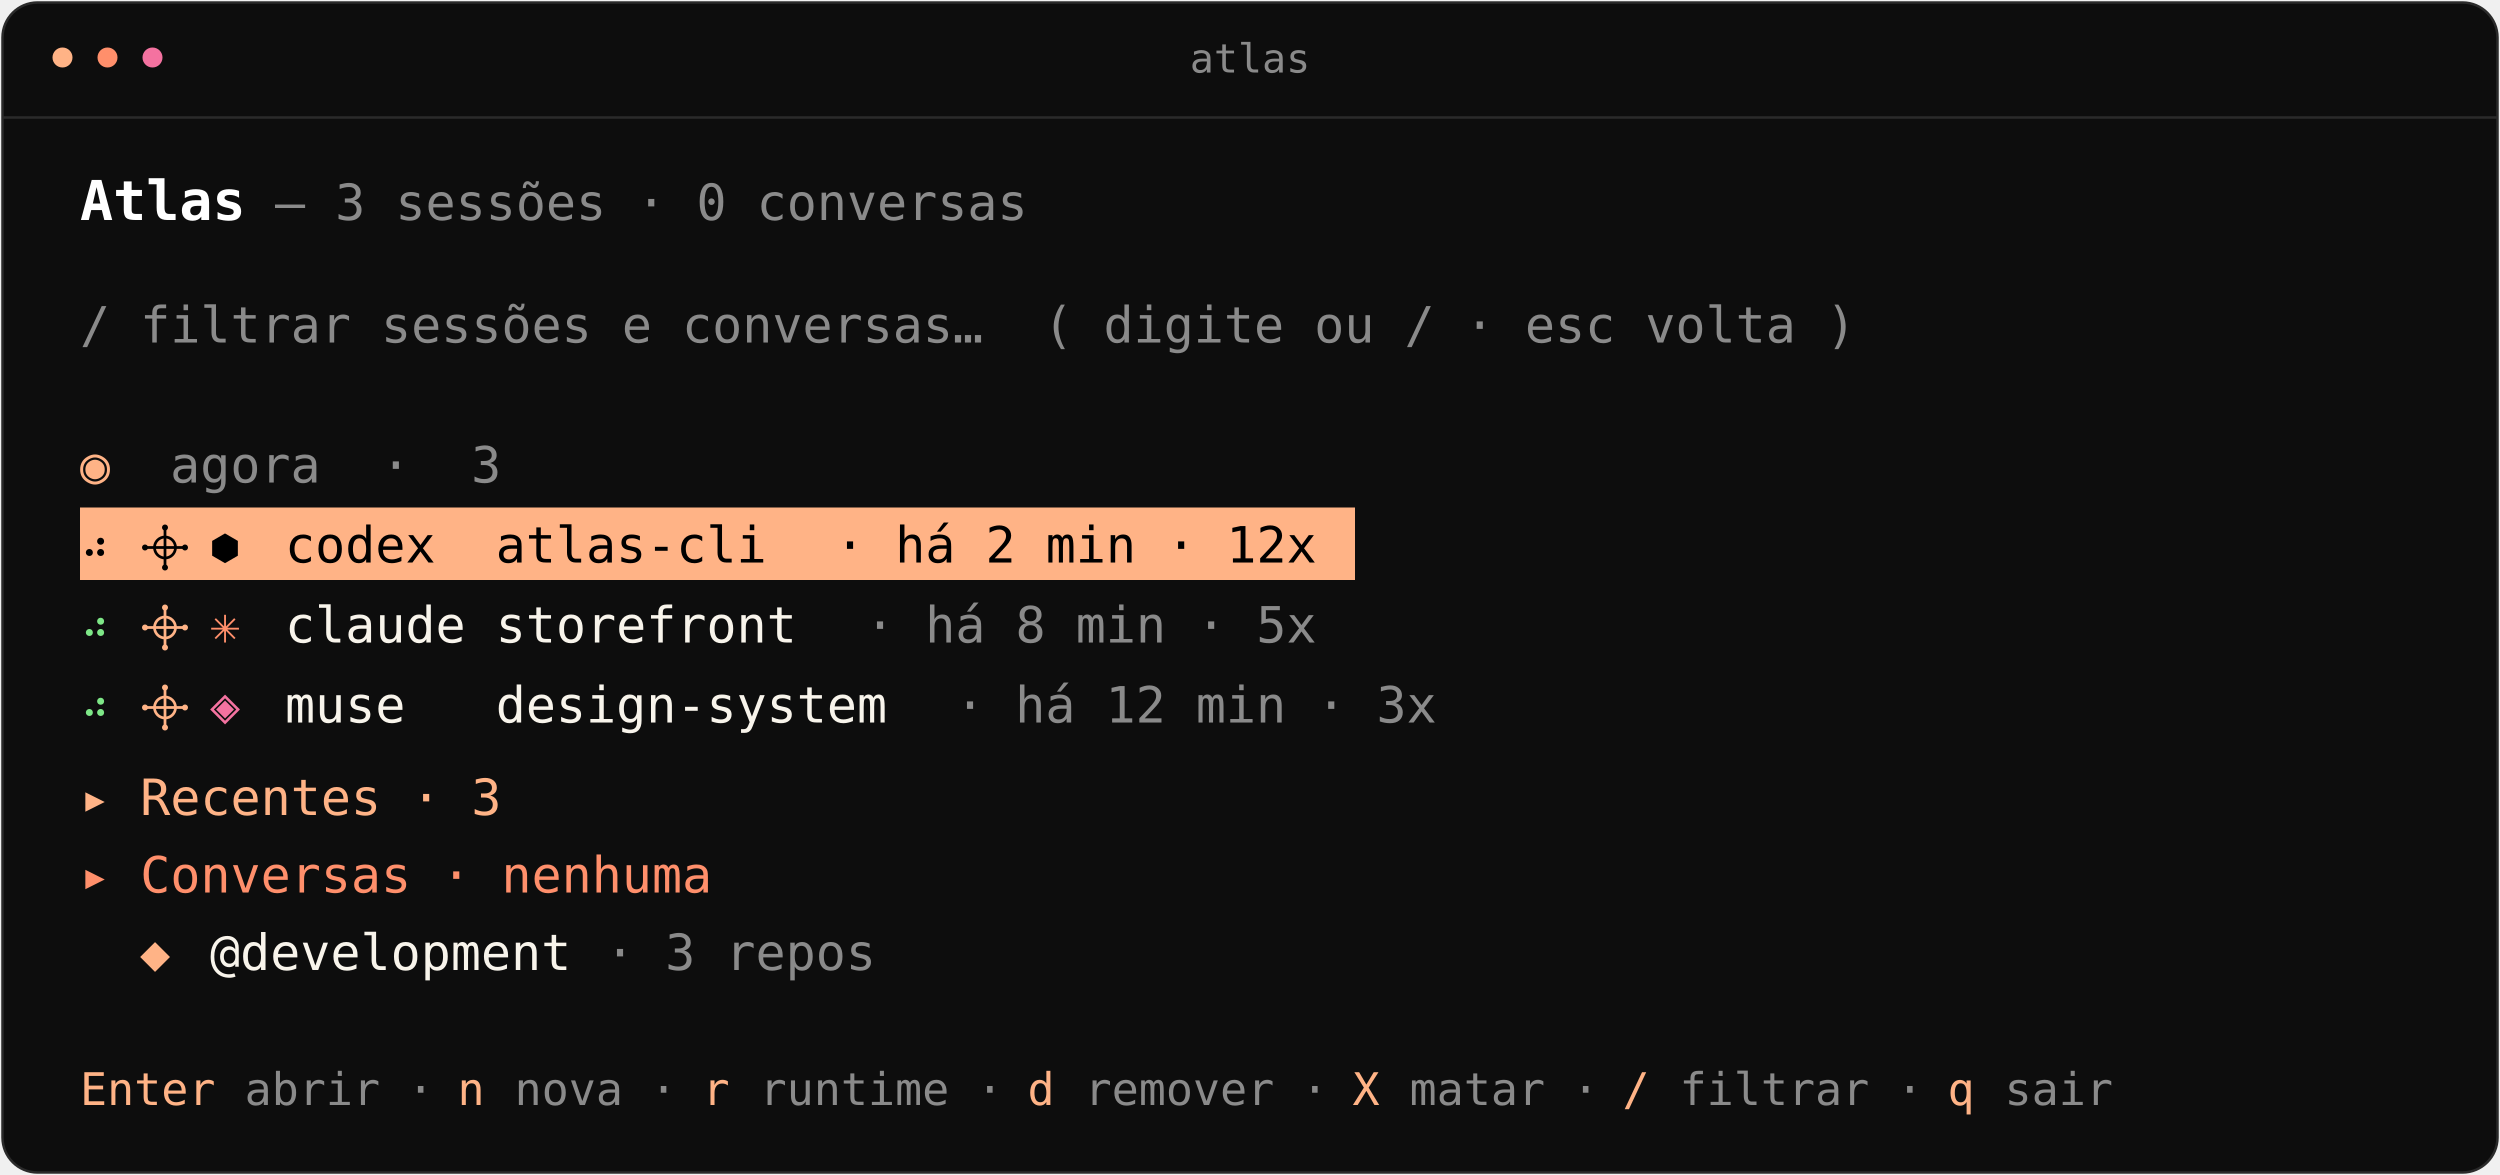
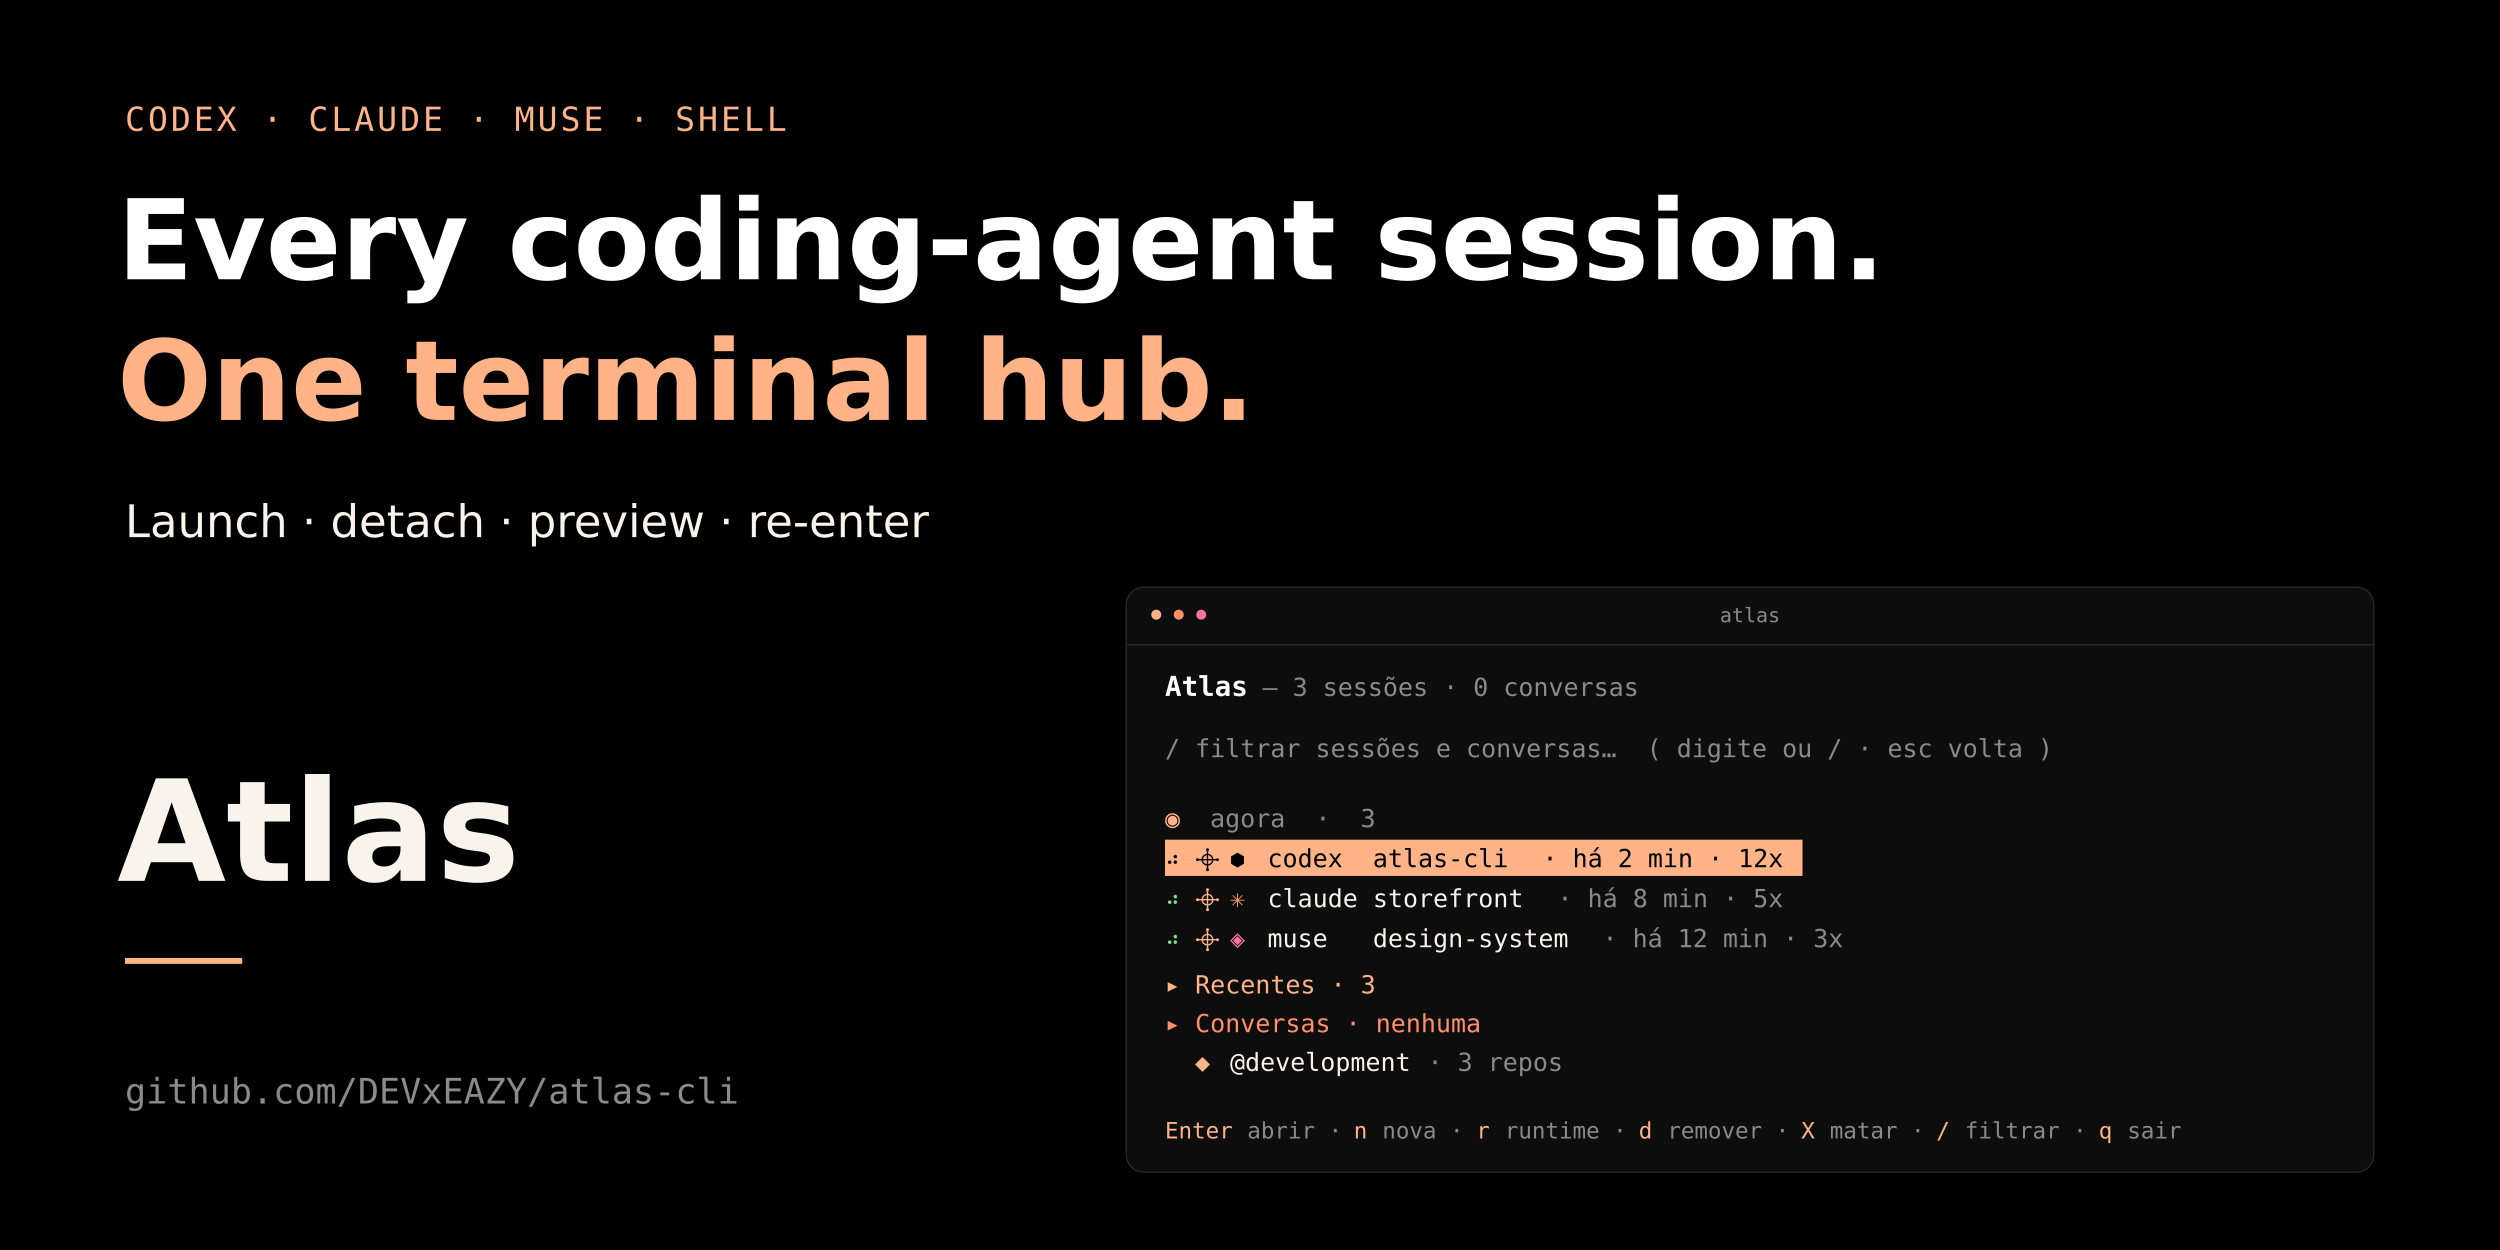
- <svg xmlns="http://www.w3.org/2000/svg" width="1000" height="470" viewBox="0 0 1000 470" xml:space="preserve" font-family="DejaVu Sans Mono,monospace" role="img" aria-label="Atlas Hub — três sessões ao vivo em ◉ agora, gerenciadas no tmux">
+ <svg xmlns="http://www.w3.org/2000/svg" width="1280" height="640" viewBox="0 0 1280 640" xml:space="preserve" font-family="DejaVu Sans Mono,monospace" role="img" aria-label="Atlas — Every coding-agent session. One terminal hub.">
  <defs>
    <g id="tmux-mark" aria-label="𖥠">
      <circle cx="10" cy="10" r="4.2" fill="none" stroke="currentColor" stroke-width="1.1" />
      <path d="M10 2V18M2 10H18" stroke="currentColor" stroke-width="1.1" />
      <circle cx="10" cy="2" r="1.2" />
      <circle cx="10" cy="18" r="1.2" />
      <circle cx="2" cy="10" r="1.2" />
      <circle cx="18" cy="10" r="1.2" />
    </g>
  </defs>
-   <rect x="1" y="1" width="998" height="468" rx="14" fill="#0D0D0D" stroke="#2A2A2A" />
-   <circle cx="25" cy="23" r="4" fill="#FFB386" />
-   <circle cx="43" cy="23" r="4" fill="#FF8F6B" />
-   <circle cx="61" cy="23" r="4" fill="#F472A0" />
-   <text style="white-space:pre" x="500" y="29" fill="#8A8A8A" font-size="16" text-anchor="middle">atlas</text>
-   <path d="M1 47H999" stroke="#2A2A2A" />
-   <text style="white-space:pre" x="32" y="88" fill="#FFFFFF" font-size="22" font-weight="bold">Atlas</text>
-   <text style="white-space:pre" x="110" y="88" fill="#8A8A8A" font-size="20">— 3 sessões · 0 conversas</text>
-   <text style="white-space:pre" x="32" y="137" fill="#8A8A8A" font-size="20">/ filtrar sessões e conversas…  ( digite ou / · esc volta )</text>
-   <text style="white-space:pre" x="32" y="193" fill="#FFB386" font-size="20">◉</text>
-   <text style="white-space:pre" x="56" y="193" fill="#8A8A8A" font-size="20" xml:space="preserve"> agora  ·  3</text>
-   <rect x="32" y="203" width="510" height="29" fill="#FFB386" />
-   <text style="white-space:pre" x="32" y="225" fill="#000000" font-size="20">⠴</text>
-   <use href="#tmux-mark" x="56" y="209" fill="#000000" color="#000000" />
-   <text style="white-space:pre" x="84" y="225" fill="#000000" font-size="20">⬢</text>
-   <text style="white-space:pre" x="114" y="225" fill="#000000" font-size="20" xml:space="preserve">codex  atlas-cli</text>
-   <text style="white-space:pre" x="334" y="225" fill="#000000" font-size="20">· há 2 min · 12x</text>
-   <text style="white-space:pre" x="32" y="257" fill="#7EE787" font-size="20">⠴</text>
-   <use href="#tmux-mark" x="56" y="241" fill="#FFB386" color="#FFB386" />
-   <text style="white-space:pre" x="84" y="257" fill="#FF8F6B" font-size="20">✳</text>
-   <text style="white-space:pre" x="114" y="257" fill="#F8F4EB" font-size="20" xml:space="preserve">claude storefront</text>
-   <text style="white-space:pre" x="346" y="257" fill="#8A8A8A" font-size="20">· há 8 min · 5x</text>
-   <text style="white-space:pre" x="32" y="289" fill="#7EE787" font-size="20">⠴</text>
-   <use href="#tmux-mark" x="56" y="273" fill="#FFB386" color="#FFB386" />
-   <text style="white-space:pre" x="84" y="289" fill="#F472A0" font-size="20">◈</text>
-   <text style="white-space:pre" x="114" y="289" fill="#F8F4EB" font-size="20" xml:space="preserve">muse   design-system</text>
-   <text style="white-space:pre" x="382" y="289" fill="#8A8A8A" font-size="20">· há 12 min · 3x</text>
-   <text style="white-space:pre" x="32" y="326" fill="#FFB386" font-size="20">▸ Recentes · 3</text>
-   <text style="white-space:pre" x="32" y="357" fill="#FF8F6B" font-size="20">▸ Conversas · nenhuma</text>
-   <text style="white-space:pre" x="56" y="388" fill="#FFB386" font-size="20">◆</text>
-   <text style="white-space:pre" x="84" y="388" fill="#F8F4EB" font-size="20">@development</text>
-   <text style="white-space:pre" x="242" y="388" fill="#8A8A8A" font-size="20">· 3 repos</text>
-   <text style="white-space:pre" x="32" y="442" fill="#FFB386" font-size="18">Enter</text>
-   <text style="white-space:pre" x="87" y="442" fill="#8A8A8A" font-size="18"> abrir · </text>
-   <text style="white-space:pre" x="183" y="442" fill="#FFB386" font-size="18">n</text>
-   <text style="white-space:pre" x="195" y="442" fill="#8A8A8A" font-size="18"> nova · </text>
-   <text style="white-space:pre" x="281" y="442" fill="#FFB386" font-size="18">r</text>
-   <text style="white-space:pre" x="293" y="442" fill="#8A8A8A" font-size="18"> runtime · </text>
-   <text style="white-space:pre" x="411" y="442" fill="#FFB386" font-size="18">d</text>
-   <text style="white-space:pre" x="423" y="442" fill="#8A8A8A" font-size="18"> remover · </text>
-   <text style="white-space:pre" x="541" y="442" fill="#FFB386" font-size="18">X</text>
-   <text style="white-space:pre" x="553" y="442" fill="#8A8A8A" font-size="18"> matar · </text>
-   <text style="white-space:pre" x="649" y="442" fill="#FFB386" font-size="18">/</text>
-   <text style="white-space:pre" x="661" y="442" fill="#8A8A8A" font-size="18"> filtrar · </text>
-   <text style="white-space:pre" x="779" y="442" fill="#FFB386" font-size="18">q</text>
-   <text style="white-space:pre" x="791" y="442" fill="#8A8A8A" font-size="18"> sair</text>
+   <rect width="1280" height="640" fill="#000000" />
+   <text style="white-space:pre" x="64" y="67" fill="#FFB386" font-size="17" letter-spacing="1.5">CODEX · CLAUDE · MUSE · SHELL</text>
+   <text style="white-space:pre" x="60" y="143" fill="#FFFFFF" font-size="57" font-family="DejaVu Sans,sans-serif" font-weight="bold">Every coding-agent session.</text>
+   <text style="white-space:pre" x="60" y="215" fill="#FFB386" font-size="57" font-family="DejaVu Sans,sans-serif" font-weight="bold">One terminal hub.</text>
+   <text style="white-space:pre" x="64" y="275" fill="#F8F4EB" font-size="23" font-family="DejaVu Sans,sans-serif">Launch · detach · preview · re-enter</text>
+   <text style="white-space:pre" x="60" y="451" fill="#F8F4EB" font-size="72" font-family="DejaVu Sans,sans-serif" font-weight="bold">Atlas</text>
+   <path d="M64 492H124" stroke="#FFB386" stroke-width="3" />
+   <text style="white-space:pre" x="64" y="565" fill="#8A8A8A" font-size="18">github.com/DEVxEAZY/atlas-cli</text>
+   <g transform="translate(576 300) scale(.64)">
+     <rect x="1" y="1" width="998" height="468" rx="14" fill="#0D0D0D" stroke="#2A2A2A" />
+     <circle cx="25" cy="23" r="4" fill="#FFB386" />
+     <circle cx="43" cy="23" r="4" fill="#FF8F6B" />
+     <circle cx="61" cy="23" r="4" fill="#F472A0" />
+     <text style="white-space:pre" x="500" y="29" fill="#8A8A8A" font-size="16" text-anchor="middle">atlas</text>
+     <path d="M1 47H999" stroke="#2A2A2A" />
+     <text style="white-space:pre" x="32" y="88" fill="#FFFFFF" font-size="22" font-weight="bold">Atlas</text>
+     <text style="white-space:pre" x="110" y="88" fill="#8A8A8A" font-size="20">— 3 sessões · 0 conversas</text>
+     <text style="white-space:pre" x="32" y="137" fill="#8A8A8A" font-size="20">/ filtrar sessões e conversas…  ( digite ou / · esc volta )</text>
+     <text style="white-space:pre" x="32" y="193" fill="#FFB386" font-size="20">◉</text>
+     <text style="white-space:pre" x="56" y="193" fill="#8A8A8A" font-size="20" xml:space="preserve"> agora  ·  3</text>
+     <rect x="32" y="203" width="510" height="29" fill="#FFB386" />
+     <text style="white-space:pre" x="32" y="225" fill="#000000" font-size="20">⠴</text>
+     <use href="#tmux-mark" x="56" y="209" fill="#000000" color="#000000" />
+     <text style="white-space:pre" x="84" y="225" fill="#000000" font-size="20">⬢</text>
+     <text style="white-space:pre" x="114" y="225" fill="#000000" font-size="20" xml:space="preserve">codex  atlas-cli</text>
+     <text style="white-space:pre" x="334" y="225" fill="#000000" font-size="20">· há 2 min · 12x</text>
+     <text style="white-space:pre" x="32" y="257" fill="#7EE787" font-size="20">⠴</text>
+     <use href="#tmux-mark" x="56" y="241" fill="#FFB386" color="#FFB386" />
+     <text style="white-space:pre" x="84" y="257" fill="#FF8F6B" font-size="20">✳</text>
+     <text style="white-space:pre" x="114" y="257" fill="#F8F4EB" font-size="20" xml:space="preserve">claude storefront</text>
+     <text style="white-space:pre" x="346" y="257" fill="#8A8A8A" font-size="20">· há 8 min · 5x</text>
+     <text style="white-space:pre" x="32" y="289" fill="#7EE787" font-size="20">⠴</text>
+     <use href="#tmux-mark" x="56" y="273" fill="#FFB386" color="#FFB386" />
+     <text style="white-space:pre" x="84" y="289" fill="#F472A0" font-size="20">◈</text>
+     <text style="white-space:pre" x="114" y="289" fill="#F8F4EB" font-size="20" xml:space="preserve">muse   design-system</text>
+     <text style="white-space:pre" x="382" y="289" fill="#8A8A8A" font-size="20">· há 12 min · 3x</text>
+     <text style="white-space:pre" x="32" y="326" fill="#FFB386" font-size="20">▸ Recentes · 3</text>
+     <text style="white-space:pre" x="32" y="357" fill="#FF8F6B" font-size="20">▸ Conversas · nenhuma</text>
+     <text style="white-space:pre" x="56" y="388" fill="#FFB386" font-size="20">◆</text>
+     <text style="white-space:pre" x="84" y="388" fill="#F8F4EB" font-size="20">@development</text>
+     <text style="white-space:pre" x="242" y="388" fill="#8A8A8A" font-size="20">· 3 repos</text>
+     <text style="white-space:pre" x="32" y="442" fill="#FFB386" font-size="18">Enter</text>
+     <text style="white-space:pre" x="87" y="442" fill="#8A8A8A" font-size="18"> abrir · </text>
+     <text style="white-space:pre" x="183" y="442" fill="#FFB386" font-size="18">n</text>
+     <text style="white-space:pre" x="195" y="442" fill="#8A8A8A" font-size="18"> nova · </text>
+     <text style="white-space:pre" x="281" y="442" fill="#FFB386" font-size="18">r</text>
+     <text style="white-space:pre" x="293" y="442" fill="#8A8A8A" font-size="18"> runtime · </text>
+     <text style="white-space:pre" x="411" y="442" fill="#FFB386" font-size="18">d</text>
+     <text style="white-space:pre" x="423" y="442" fill="#8A8A8A" font-size="18"> remover · </text>
+     <text style="white-space:pre" x="541" y="442" fill="#FFB386" font-size="18">X</text>
+     <text style="white-space:pre" x="553" y="442" fill="#8A8A8A" font-size="18"> matar · </text>
+     <text style="white-space:pre" x="649" y="442" fill="#FFB386" font-size="18">/</text>
+     <text style="white-space:pre" x="661" y="442" fill="#8A8A8A" font-size="18"> filtrar · </text>
+     <text style="white-space:pre" x="779" y="442" fill="#FFB386" font-size="18">q</text>
+     <text style="white-space:pre" x="791" y="442" fill="#8A8A8A" font-size="18"> sair</text>
+   </g>
</svg>
